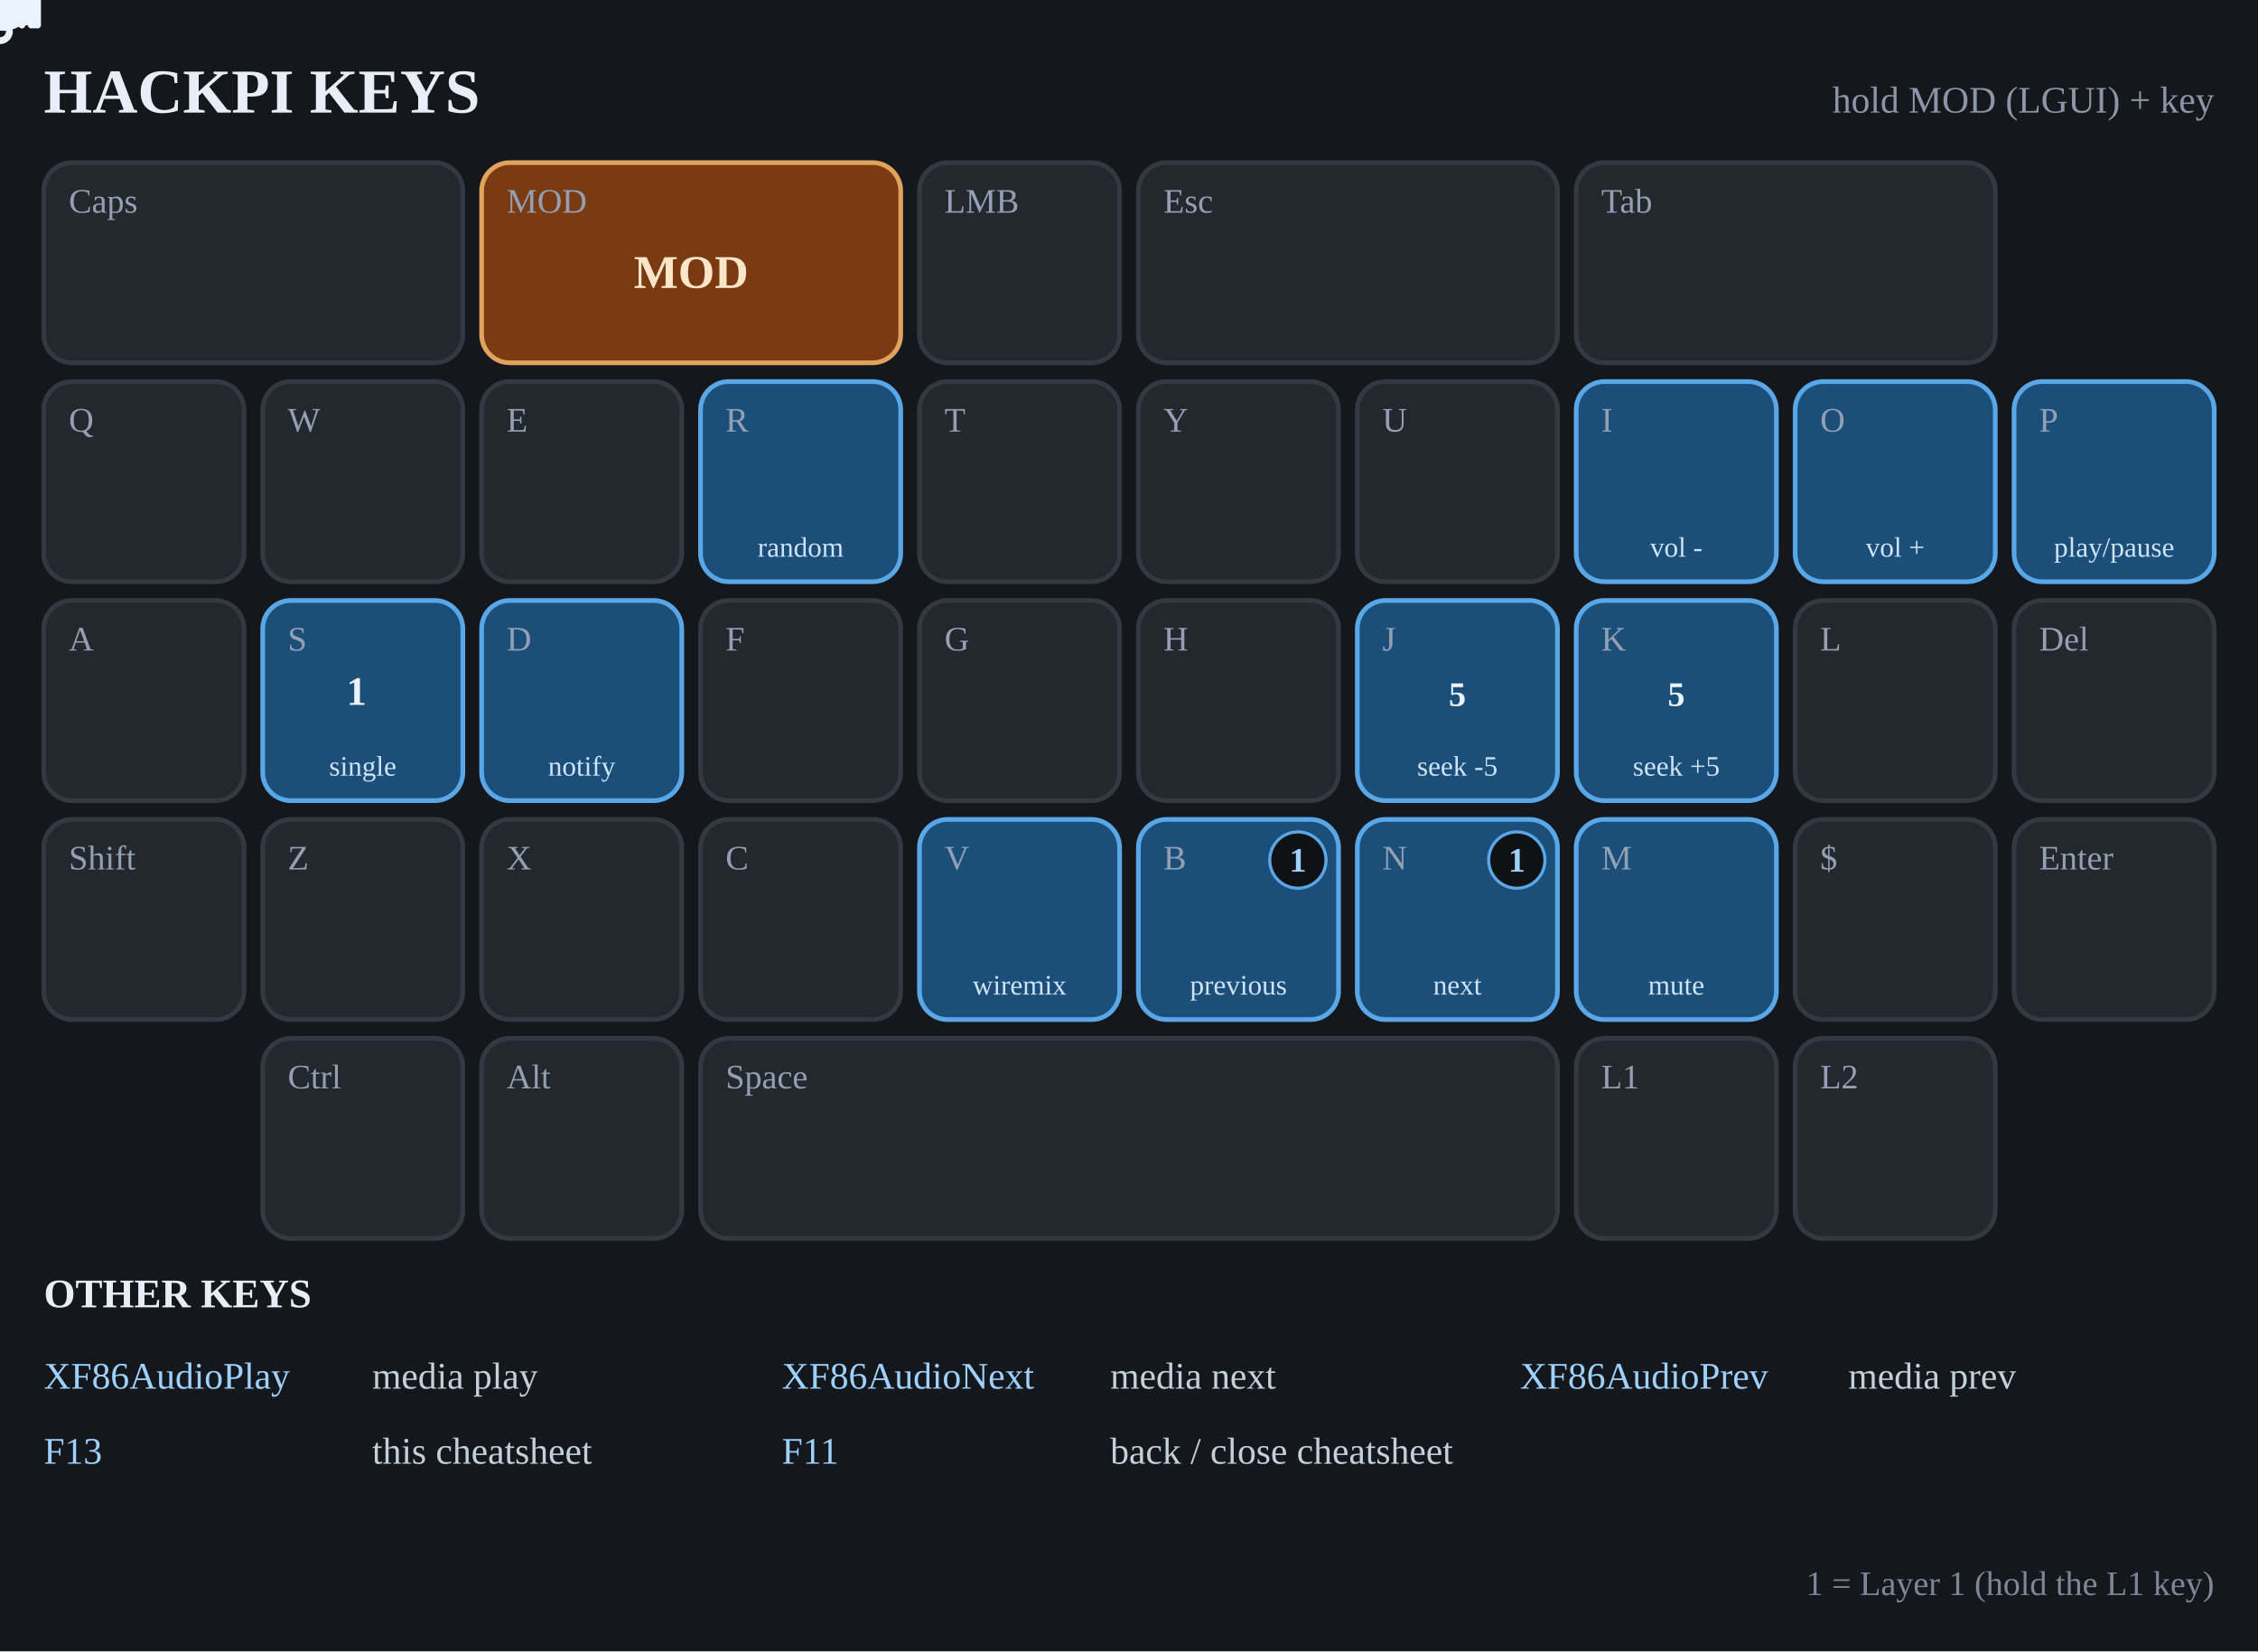
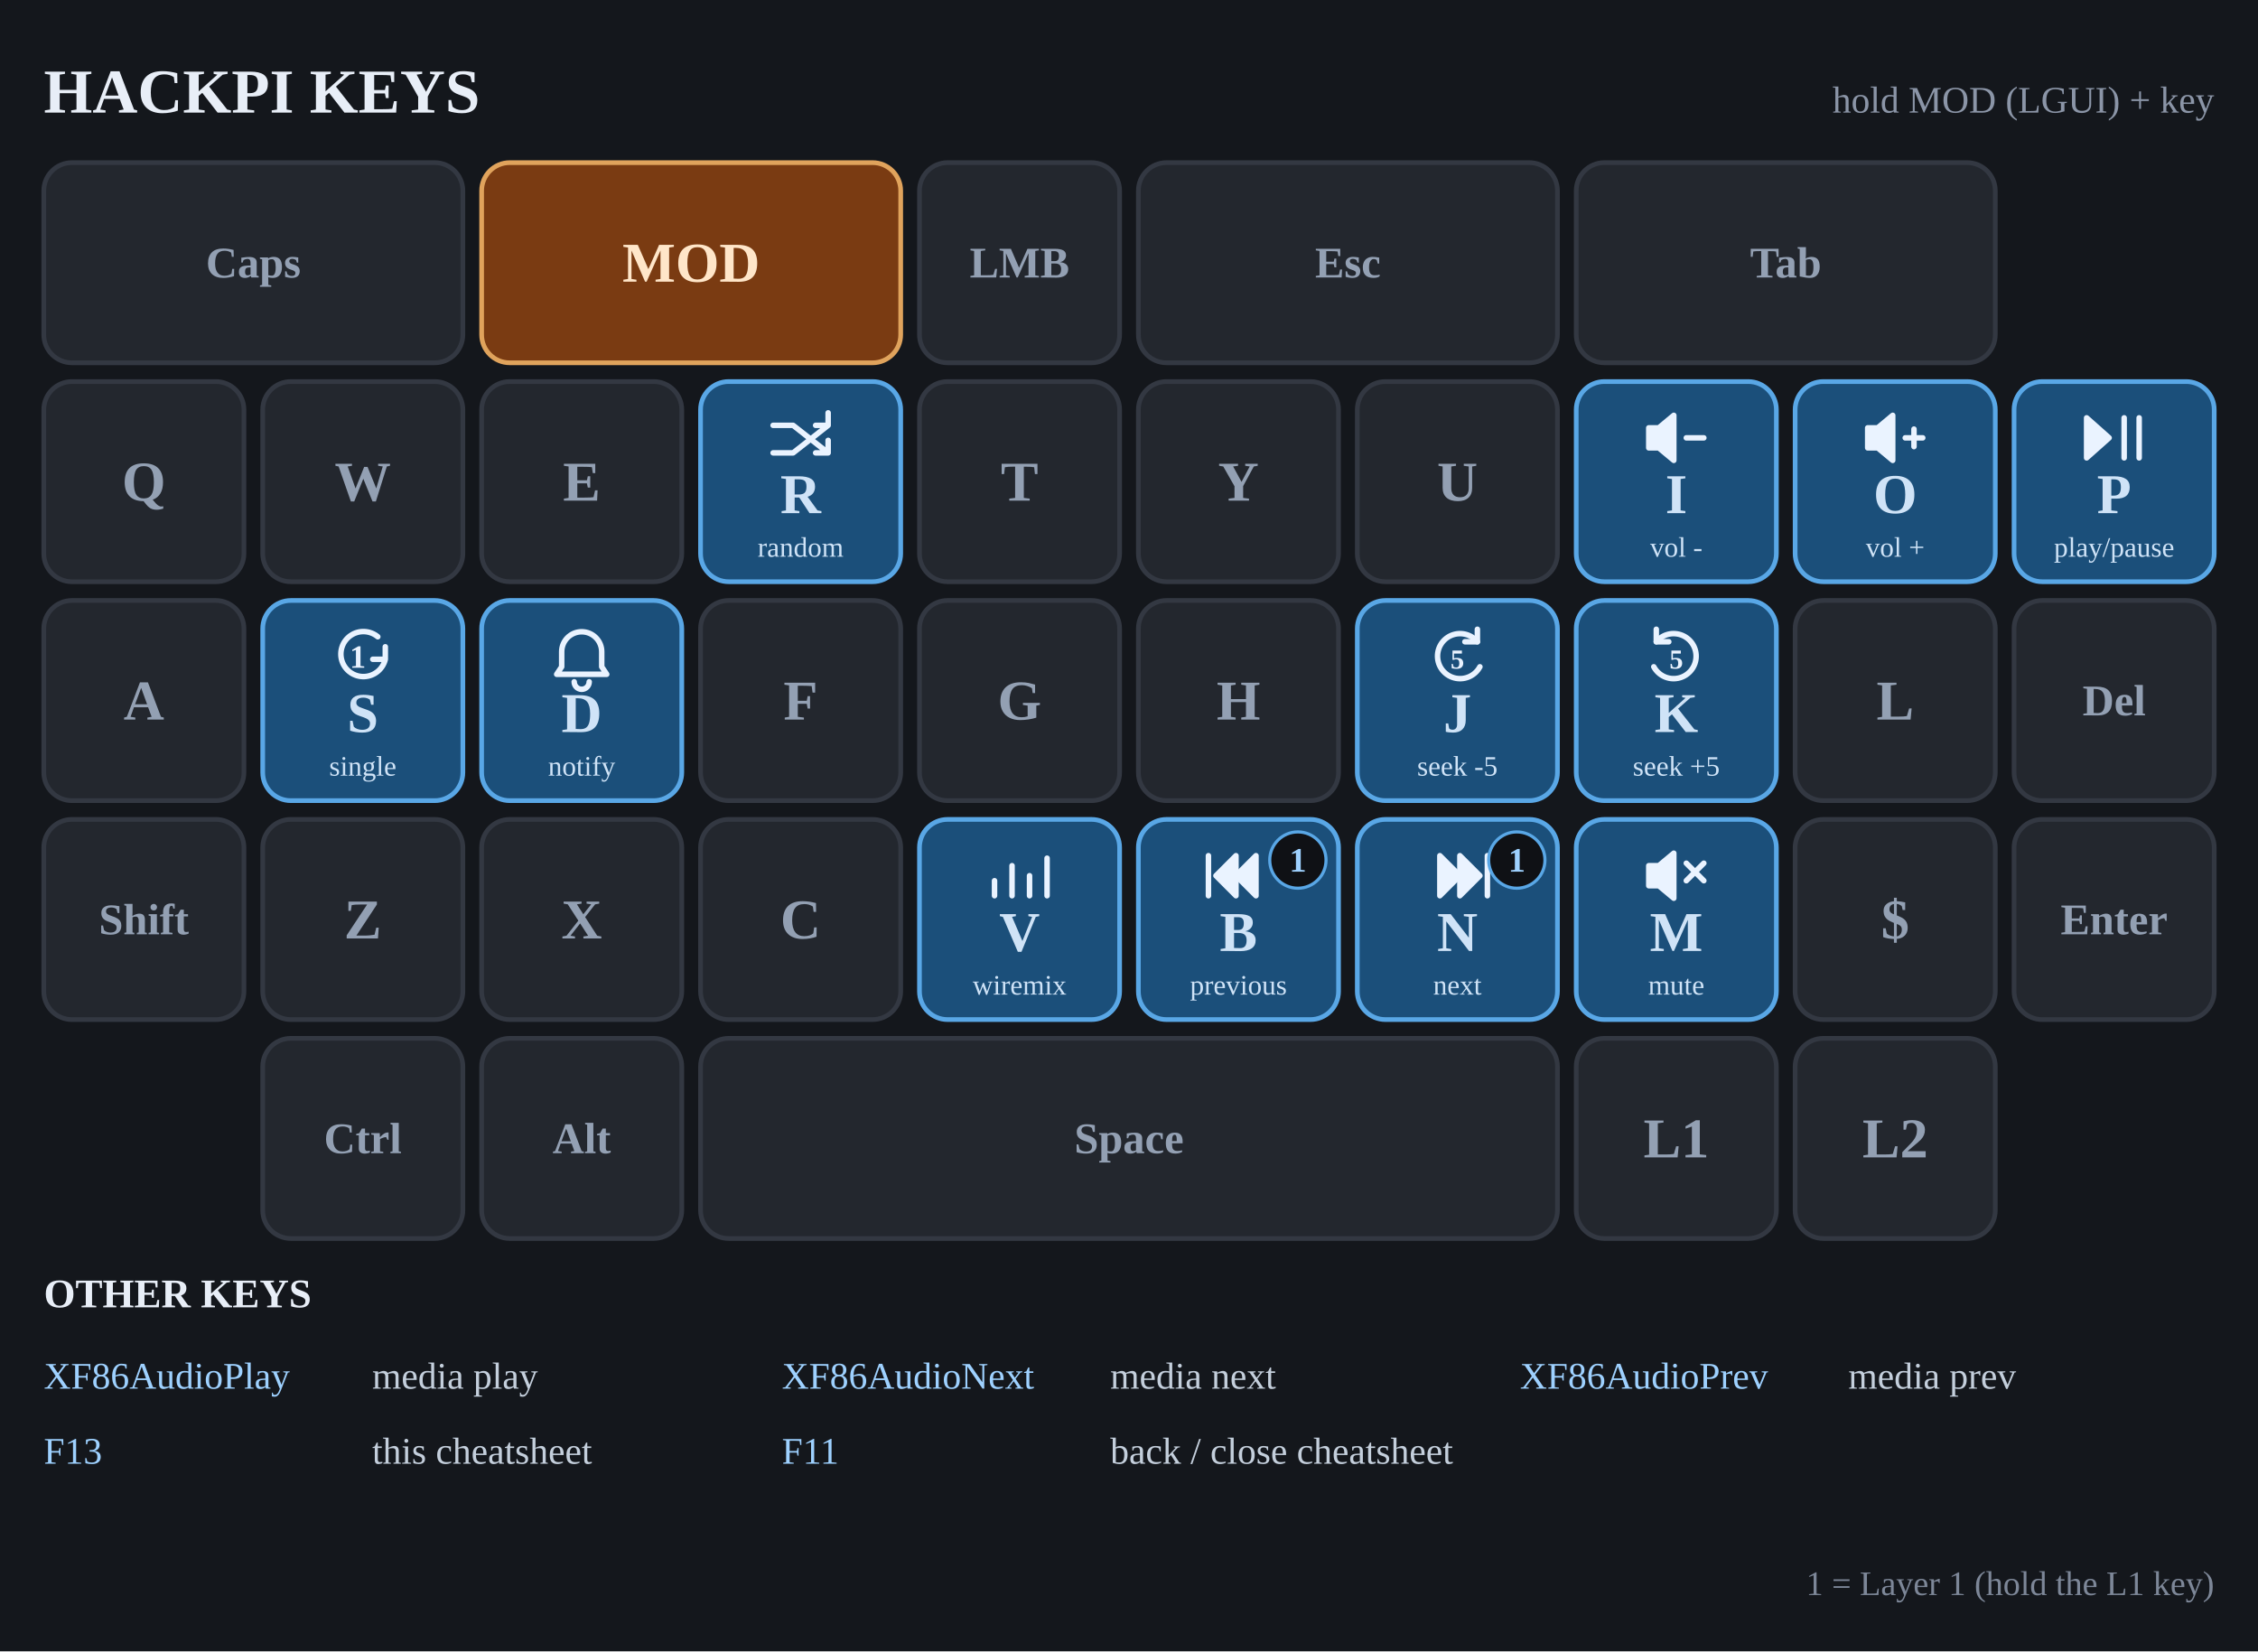
<svg xmlns="http://www.w3.org/2000/svg" width="722" height="528" viewBox="0 0 722 528">
  <rect width="722" height="528" fill="#14171c" />
  <text x="14" y="36" font-size="20" font-weight="bold" fill="#e8eef7">HACKPI KEYS</text>
  <text x="708" y="36" font-size="12" fill="#8b95a7" text-anchor="end">hold MOD (LGUI) + key</text>
  <rect x="14" y="52" width="134" height="64" rx="9" fill="#23272e" stroke="#333842" stroke-width="1.5" />
-   <text x="22" y="68" font-size="11" fill="#93a0b3">Caps</text>
+   <text x="81.0" y="84.0" font-size="14" font-weight="bold" fill="#93a0b3" text-anchor="middle" dominant-baseline="central">Caps</text>
  <rect x="154" y="52" width="134" height="64" rx="9" fill="#7a3b12" stroke="#e0a35c" stroke-width="1.5" />
-   <text x="162" y="68" font-size="11" fill="#93a0b3">MOD</text>
-   <text x="221.0" y="87.0" font-size="15" font-weight="bold" fill="#ffe6c9" text-anchor="middle" dominant-baseline="central">MOD</text>
+   <text x="221.0" y="84.0" font-size="18" font-weight="bold" fill="#ffe6c9" text-anchor="middle" dominant-baseline="central">MOD</text>
  <rect x="294" y="52" width="64" height="64" rx="9" fill="#23272e" stroke="#333842" stroke-width="1.5" />
-   <text x="302" y="68" font-size="11" fill="#93a0b3">LMB</text>
+   <text x="326.0" y="84.0" font-size="14" font-weight="bold" fill="#93a0b3" text-anchor="middle" dominant-baseline="central">LMB</text>
  <rect x="364" y="52" width="134" height="64" rx="9" fill="#23272e" stroke="#333842" stroke-width="1.5" />
-   <text x="372" y="68" font-size="11" fill="#93a0b3">Esc</text>
+   <text x="431.0" y="84.0" font-size="14" font-weight="bold" fill="#93a0b3" text-anchor="middle" dominant-baseline="central">Esc</text>
  <rect x="504" y="52" width="134" height="64" rx="9" fill="#23272e" stroke="#333842" stroke-width="1.5" />
-   <text x="512" y="68" font-size="11" fill="#93a0b3">Tab</text>
+   <text x="571.0" y="84.0" font-size="14" font-weight="bold" fill="#93a0b3" text-anchor="middle" dominant-baseline="central">Tab</text>
  <rect x="14" y="122" width="64" height="64" rx="9" fill="#23272e" stroke="#333842" stroke-width="1.5" />
-   <text x="22" y="138" font-size="11" fill="#93a0b3">Q</text>
+   <text x="46.0" y="154.0" font-size="18" font-weight="bold" fill="#93a0b3" text-anchor="middle" dominant-baseline="central">Q</text>
  <rect x="84" y="122" width="64" height="64" rx="9" fill="#23272e" stroke="#333842" stroke-width="1.5" />
-   <text x="92" y="138" font-size="11" fill="#93a0b3">W</text>
+   <text x="116.0" y="154.0" font-size="18" font-weight="bold" fill="#93a0b3" text-anchor="middle" dominant-baseline="central">W</text>
  <rect x="154" y="122" width="64" height="64" rx="9" fill="#23272e" stroke="#333842" stroke-width="1.5" />
-   <text x="162" y="138" font-size="11" fill="#93a0b3">E</text>
+   <text x="186.0" y="154.0" font-size="18" font-weight="bold" fill="#93a0b3" text-anchor="middle" dominant-baseline="central">E</text>
  <rect x="224" y="122" width="64" height="64" rx="9" fill="#1b4f7a" stroke="#59a7e6" stroke-width="1.5" />
-   <text x="232" y="138" font-size="11" fill="#93a0b3">R</text>
-   <path d="M -11,-5 L -3,-5 L 11,6 M 6,6 L 11,6 L 11,1" fill="none" stroke="#eaf3ff" stroke-width="2.2" stroke-linecap="round" stroke-linejoin="round" />
-   <path d="M -11,6 L -3,6 L 11,-5 M 6,-5 L 11,-5 L 11,-10" fill="none" stroke="#eaf3ff" stroke-width="2.2" stroke-linecap="round" stroke-linejoin="round" />
+   <g transform="translate(256.0,140) scale(0.8)">
+     <path d="M -11,-5 L -3,-5 L 11,6 M 6,6 L 11,6 L 11,1" fill="none" stroke="#eaf3ff" stroke-width="2.2" stroke-linecap="round" stroke-linejoin="round" />
+     <path d="M -11,6 L -3,6 L 11,-5 M 6,-5 L 11,-5 L 11,-10" fill="none" stroke="#eaf3ff" stroke-width="2.2" stroke-linecap="round" stroke-linejoin="round" />
+   </g>
  <text x="256.0" y="178" font-size="9" fill="#cfe3f7" text-anchor="middle">random</text>
+   <text x="256.0" y="158.0" font-size="18" font-weight="bold" fill="#cfe3f7" text-anchor="middle" dominant-baseline="central">R</text>
  <rect x="294" y="122" width="64" height="64" rx="9" fill="#23272e" stroke="#333842" stroke-width="1.5" />
-   <text x="302" y="138" font-size="11" fill="#93a0b3">T</text>
+   <text x="326.0" y="154.0" font-size="18" font-weight="bold" fill="#93a0b3" text-anchor="middle" dominant-baseline="central">T</text>
  <rect x="364" y="122" width="64" height="64" rx="9" fill="#23272e" stroke="#333842" stroke-width="1.5" />
-   <text x="372" y="138" font-size="11" fill="#93a0b3">Y</text>
+   <text x="396.0" y="154.0" font-size="18" font-weight="bold" fill="#93a0b3" text-anchor="middle" dominant-baseline="central">Y</text>
  <rect x="434" y="122" width="64" height="64" rx="9" fill="#23272e" stroke="#333842" stroke-width="1.5" />
-   <text x="442" y="138" font-size="11" fill="#93a0b3">U</text>
+   <text x="466.0" y="154.0" font-size="18" font-weight="bold" fill="#93a0b3" text-anchor="middle" dominant-baseline="central">U</text>
  <rect x="504" y="122" width="64" height="64" rx="9" fill="#1b4f7a" stroke="#59a7e6" stroke-width="1.5" />
-   <text x="512" y="138" font-size="11" fill="#93a0b3">I</text>
-   <path d="M -11,-4 L -7,-4 L -1,-9 L -1,9 L -7,4 L -11,4 Z" fill="#eaf3ff" stroke="#eaf3ff" stroke-width="2.2" stroke-linecap="round" stroke-linejoin="round" />
-   <path d="M 4,0 L 11,0" fill="none" stroke="#eaf3ff" stroke-width="2.2" stroke-linecap="round" stroke-linejoin="round" />
+   <g transform="translate(536.0,140) scale(0.8)">
+     <path d="M -11,-4 L -7,-4 L -1,-9 L -1,9 L -7,4 L -11,4 Z" fill="#eaf3ff" stroke="#eaf3ff" stroke-width="2.2" stroke-linecap="round" stroke-linejoin="round" />
+     <path d="M 4,0 L 11,0" fill="none" stroke="#eaf3ff" stroke-width="2.2" stroke-linecap="round" stroke-linejoin="round" />
+   </g>
  <text x="536.0" y="178" font-size="9" fill="#cfe3f7" text-anchor="middle">vol -</text>
+   <text x="536.0" y="158.0" font-size="18" font-weight="bold" fill="#cfe3f7" text-anchor="middle" dominant-baseline="central">I</text>
  <rect x="574" y="122" width="64" height="64" rx="9" fill="#1b4f7a" stroke="#59a7e6" stroke-width="1.5" />
-   <text x="582" y="138" font-size="11" fill="#93a0b3">O</text>
-   <path d="M -11,-4 L -7,-4 L -1,-9 L -1,9 L -7,4 L -11,4 Z" fill="#eaf3ff" stroke="#eaf3ff" stroke-width="2.2" stroke-linecap="round" stroke-linejoin="round" />
-   <path d="M 4,0 L 11,0 M 7.5,-3.5 L 7.5,3.5" fill="none" stroke="#eaf3ff" stroke-width="2.2" stroke-linecap="round" stroke-linejoin="round" />
+   <g transform="translate(606.0,140) scale(0.8)">
+     <path d="M -11,-4 L -7,-4 L -1,-9 L -1,9 L -7,4 L -11,4 Z" fill="#eaf3ff" stroke="#eaf3ff" stroke-width="2.2" stroke-linecap="round" stroke-linejoin="round" />
+     <path d="M 4,0 L 11,0 M 7.5,-3.5 L 7.5,3.5" fill="none" stroke="#eaf3ff" stroke-width="2.2" stroke-linecap="round" stroke-linejoin="round" />
+   </g>
  <text x="606.0" y="178" font-size="9" fill="#cfe3f7" text-anchor="middle">vol +</text>
+   <text x="606.0" y="158.0" font-size="18" font-weight="bold" fill="#cfe3f7" text-anchor="middle" dominant-baseline="central">O</text>
  <rect x="644" y="122" width="64" height="64" rx="9" fill="#1b4f7a" stroke="#59a7e6" stroke-width="1.5" />
-   <text x="652" y="138" font-size="11" fill="#93a0b3">P</text>
-   <path d="M -11,-8 L -2,0 L -11,8 Z" fill="#eaf3ff" stroke="#eaf3ff" stroke-width="2.2" stroke-linecap="round" stroke-linejoin="round" />
-   <path d="M 4,-8 L 4,8 M 10,-8 L 10,8" fill="none" stroke="#eaf3ff" stroke-width="2.2" stroke-linecap="round" stroke-linejoin="round" />
+   <g transform="translate(676.0,140) scale(0.8)">
+     <path d="M -11,-8 L -2,0 L -11,8 Z" fill="#eaf3ff" stroke="#eaf3ff" stroke-width="2.2" stroke-linecap="round" stroke-linejoin="round" />
+     <path d="M 4,-8 L 4,8 M 10,-8 L 10,8" fill="none" stroke="#eaf3ff" stroke-width="2.2" stroke-linecap="round" stroke-linejoin="round" />
+   </g>
  <text x="676.0" y="178" font-size="9" fill="#cfe3f7" text-anchor="middle">play/pause</text>
+   <text x="676.0" y="158.0" font-size="18" font-weight="bold" fill="#cfe3f7" text-anchor="middle" dominant-baseline="central">P</text>
  <rect x="14" y="192" width="64" height="64" rx="9" fill="#23272e" stroke="#333842" stroke-width="1.5" />
-   <text x="22" y="208" font-size="11" fill="#93a0b3">A</text>
+   <text x="46.0" y="224.0" font-size="18" font-weight="bold" fill="#93a0b3" text-anchor="middle" dominant-baseline="central">A</text>
  <rect x="84" y="192" width="64" height="64" rx="9" fill="#1b4f7a" stroke="#59a7e6" stroke-width="1.5" />
-   <text x="92" y="208" font-size="11" fill="#93a0b3">S</text>
-   <path d="M 6,-8 A 9,9 0 1 0 9,1 M 9,-4 L 9,1 L 4,1" fill="none" stroke="#eaf3ff" stroke-width="2.2" stroke-linecap="round" stroke-linejoin="round" />
-   <text x="114.0" y="221.0" font-size="13" font-weight="bold" fill="#eaf3ff" text-anchor="middle" dominant-baseline="central">1</text>
+   <g transform="translate(116.0,210) scale(0.8)">
+     <path d="M 6,-8 A 9,9 0 1 0 9,1 M 9,-4 L 9,1 L 4,1" fill="none" stroke="#eaf3ff" stroke-width="2.2" stroke-linecap="round" stroke-linejoin="round" />
+     <text x="-2" y="0" font-size="13" font-weight="bold" fill="#eaf3ff" text-anchor="middle" dominant-baseline="central">1</text>
+   </g>
  <text x="116.0" y="248" font-size="9" fill="#cfe3f7" text-anchor="middle">single</text>
+   <text x="116.0" y="228.0" font-size="18" font-weight="bold" fill="#cfe3f7" text-anchor="middle" dominant-baseline="central">S</text>
  <rect x="154" y="192" width="64" height="64" rx="9" fill="#1b4f7a" stroke="#59a7e6" stroke-width="1.5" />
-   <text x="162" y="208" font-size="11" fill="#93a0b3">D</text>
-   <path d="M -8,4 L -8,-2 A 8,8 0 0 1 8,-2 L 8,4 L 10,7 L -10,7 Z" fill="none" stroke="#eaf3ff" stroke-width="2.2" stroke-linecap="round" stroke-linejoin="round" />
-   <path d="M -3,10 A 3,3 0 0 0 3,10" fill="none" stroke="#eaf3ff" stroke-width="2.2" stroke-linecap="round" stroke-linejoin="round" />
+   <g transform="translate(186.0,210) scale(0.8)">
+     <path d="M -8,4 L -8,-2 A 8,8 0 0 1 8,-2 L 8,4 L 10,7 L -10,7 Z" fill="none" stroke="#eaf3ff" stroke-width="2.2" stroke-linecap="round" stroke-linejoin="round" />
+     <path d="M -3,10 A 3,3 0 0 0 3,10" fill="none" stroke="#eaf3ff" stroke-width="2.2" stroke-linecap="round" stroke-linejoin="round" />
+   </g>
  <text x="186.0" y="248" font-size="9" fill="#cfe3f7" text-anchor="middle">notify</text>
+   <text x="186.0" y="228.0" font-size="18" font-weight="bold" fill="#cfe3f7" text-anchor="middle" dominant-baseline="central">D</text>
  <rect x="224" y="192" width="64" height="64" rx="9" fill="#23272e" stroke="#333842" stroke-width="1.5" />
-   <text x="232" y="208" font-size="11" fill="#93a0b3">F</text>
+   <text x="256.0" y="224.0" font-size="18" font-weight="bold" fill="#93a0b3" text-anchor="middle" dominant-baseline="central">F</text>
  <rect x="294" y="192" width="64" height="64" rx="9" fill="#23272e" stroke="#333842" stroke-width="1.5" />
-   <text x="302" y="208" font-size="11" fill="#93a0b3">G</text>
+   <text x="326.0" y="224.0" font-size="18" font-weight="bold" fill="#93a0b3" text-anchor="middle" dominant-baseline="central">G</text>
  <rect x="364" y="192" width="64" height="64" rx="9" fill="#23272e" stroke="#333842" stroke-width="1.5" />
-   <text x="372" y="208" font-size="11" fill="#93a0b3">H</text>
+   <text x="396.0" y="224.0" font-size="18" font-weight="bold" fill="#93a0b3" text-anchor="middle" dominant-baseline="central">H</text>
  <rect x="434" y="192" width="64" height="64" rx="9" fill="#1b4f7a" stroke="#59a7e6" stroke-width="1.5" />
-   <text x="442" y="208" font-size="11" fill="#93a0b3">J</text>
-   <path d="M 8,-6 A 9,9 0 1 0 9,4" fill="none" stroke="#eaf3ff" stroke-width="2.2" stroke-linecap="round" stroke-linejoin="round" />
-   <path d="M 8,-11 L 8,-6 L 3,-6" fill="none" stroke="#eaf3ff" stroke-width="2.2" stroke-linecap="round" stroke-linejoin="round" />
-   <text x="466.0" y="222.0" font-size="11" font-weight="bold" fill="#eaf3ff" text-anchor="middle" dominant-baseline="central">5</text>
+   <g transform="translate(466.0,210) scale(0.8)">
+     <path d="M 8,-6 A 9,9 0 1 0 9,4" fill="none" stroke="#eaf3ff" stroke-width="2.2" stroke-linecap="round" stroke-linejoin="round" />
+     <path d="M 8,-11 L 8,-6 L 3,-6" fill="none" stroke="#eaf3ff" stroke-width="2.2" stroke-linecap="round" stroke-linejoin="round" />
+     <text x="0" y="1" font-size="11" font-weight="bold" fill="#eaf3ff" text-anchor="middle" dominant-baseline="central">5</text>
+   </g>
  <text x="466.0" y="248" font-size="9" fill="#cfe3f7" text-anchor="middle">seek -5</text>
+   <text x="466.0" y="228.0" font-size="18" font-weight="bold" fill="#cfe3f7" text-anchor="middle" dominant-baseline="central">J</text>
  <rect x="504" y="192" width="64" height="64" rx="9" fill="#1b4f7a" stroke="#59a7e6" stroke-width="1.5" />
-   <text x="512" y="208" font-size="11" fill="#93a0b3">K</text>
-   <path d="M -8,-6 A 9,9 0 1 1 -9,4" fill="none" stroke="#eaf3ff" stroke-width="2.2" stroke-linecap="round" stroke-linejoin="round" />
-   <path d="M -8,-11 L -8,-6 L -3,-6" fill="none" stroke="#eaf3ff" stroke-width="2.2" stroke-linecap="round" stroke-linejoin="round" />
-   <text x="536.0" y="222.0" font-size="11" font-weight="bold" fill="#eaf3ff" text-anchor="middle" dominant-baseline="central">5</text>
+   <g transform="translate(536.0,210) scale(0.8)">
+     <path d="M -8,-6 A 9,9 0 1 1 -9,4" fill="none" stroke="#eaf3ff" stroke-width="2.2" stroke-linecap="round" stroke-linejoin="round" />
+     <path d="M -8,-11 L -8,-6 L -3,-6" fill="none" stroke="#eaf3ff" stroke-width="2.2" stroke-linecap="round" stroke-linejoin="round" />
+     <text x="0" y="1" font-size="11" font-weight="bold" fill="#eaf3ff" text-anchor="middle" dominant-baseline="central">5</text>
+   </g>
  <text x="536.0" y="248" font-size="9" fill="#cfe3f7" text-anchor="middle">seek +5</text>
+   <text x="536.0" y="228.0" font-size="18" font-weight="bold" fill="#cfe3f7" text-anchor="middle" dominant-baseline="central">K</text>
  <rect x="574" y="192" width="64" height="64" rx="9" fill="#23272e" stroke="#333842" stroke-width="1.5" />
-   <text x="582" y="208" font-size="11" fill="#93a0b3">L</text>
+   <text x="606.0" y="224.0" font-size="18" font-weight="bold" fill="#93a0b3" text-anchor="middle" dominant-baseline="central">L</text>
  <rect x="644" y="192" width="64" height="64" rx="9" fill="#23272e" stroke="#333842" stroke-width="1.5" />
-   <text x="652" y="208" font-size="11" fill="#93a0b3">Del</text>
+   <text x="676.0" y="224.0" font-size="14" font-weight="bold" fill="#93a0b3" text-anchor="middle" dominant-baseline="central">Del</text>
  <rect x="14" y="262" width="64" height="64" rx="9" fill="#23272e" stroke="#333842" stroke-width="1.5" />
-   <text x="22" y="278" font-size="11" fill="#93a0b3">Shift</text>
+   <text x="46.0" y="294.0" font-size="14" font-weight="bold" fill="#93a0b3" text-anchor="middle" dominant-baseline="central">Shift</text>
  <rect x="84" y="262" width="64" height="64" rx="9" fill="#23272e" stroke="#333842" stroke-width="1.5" />
-   <text x="92" y="278" font-size="11" fill="#93a0b3">Z</text>
+   <text x="116.0" y="294.0" font-size="18" font-weight="bold" fill="#93a0b3" text-anchor="middle" dominant-baseline="central">Z</text>
  <rect x="154" y="262" width="64" height="64" rx="9" fill="#23272e" stroke="#333842" stroke-width="1.5" />
-   <text x="162" y="278" font-size="11" fill="#93a0b3">X</text>
+   <text x="186.0" y="294.0" font-size="18" font-weight="bold" fill="#93a0b3" text-anchor="middle" dominant-baseline="central">X</text>
  <rect x="224" y="262" width="64" height="64" rx="9" fill="#23272e" stroke="#333842" stroke-width="1.5" />
-   <text x="232" y="278" font-size="11" fill="#93a0b3">C</text>
+   <text x="256.0" y="294.0" font-size="18" font-weight="bold" fill="#93a0b3" text-anchor="middle" dominant-baseline="central">C</text>
  <rect x="294" y="262" width="64" height="64" rx="9" fill="#1b4f7a" stroke="#59a7e6" stroke-width="1.5" />
-   <text x="302" y="278" font-size="11" fill="#93a0b3">V</text>
-   <path d="M -10,8 L -10,2" fill="none" stroke="#eaf3ff" stroke-width="2.2" stroke-linecap="round" stroke-linejoin="round" />
-   <path d="M -3,8 L -3,-4" fill="none" stroke="#eaf3ff" stroke-width="2.2" stroke-linecap="round" stroke-linejoin="round" />
-   <path d="M 4,8 L 4,0" fill="none" stroke="#eaf3ff" stroke-width="2.2" stroke-linecap="round" stroke-linejoin="round" />
-   <path d="M 11,8 L 11,-7" fill="none" stroke="#eaf3ff" stroke-width="2.2" stroke-linecap="round" stroke-linejoin="round" />
+   <g transform="translate(326.0,280) scale(0.8)">
+     <path d="M -10,8 L -10,2" fill="none" stroke="#eaf3ff" stroke-width="2.2" stroke-linecap="round" stroke-linejoin="round" />
+     <path d="M -3,8 L -3,-4" fill="none" stroke="#eaf3ff" stroke-width="2.2" stroke-linecap="round" stroke-linejoin="round" />
+     <path d="M 4,8 L 4,0" fill="none" stroke="#eaf3ff" stroke-width="2.2" stroke-linecap="round" stroke-linejoin="round" />
+     <path d="M 11,8 L 11,-7" fill="none" stroke="#eaf3ff" stroke-width="2.2" stroke-linecap="round" stroke-linejoin="round" />
+   </g>
  <text x="326.0" y="318" font-size="9" fill="#cfe3f7" text-anchor="middle">wiremix</text>
+   <text x="326.0" y="298.0" font-size="18" font-weight="bold" fill="#cfe3f7" text-anchor="middle" dominant-baseline="central">V</text>
  <rect x="364" y="262" width="64" height="64" rx="9" fill="#1b4f7a" stroke="#59a7e6" stroke-width="1.5" />
-   <text x="372" y="278" font-size="11" fill="#93a0b3">B</text>
-   <path d="M -12,-8 L -12,8" fill="none" stroke="#eaf3ff" stroke-width="2.2" stroke-linecap="round" stroke-linejoin="round" />
-   <path d="M -9,0 L -1,-8 L -1,8 Z" fill="#eaf3ff" stroke="#eaf3ff" stroke-width="2.2" stroke-linecap="round" stroke-linejoin="round" />
-   <path d="M -1,0 L 7,-8 L 7,8 Z" fill="#eaf3ff" stroke="#eaf3ff" stroke-width="2.2" stroke-linecap="round" stroke-linejoin="round" />
+   <g transform="translate(396.0,280) scale(0.8)">
+     <path d="M -12,-8 L -12,8" fill="none" stroke="#eaf3ff" stroke-width="2.2" stroke-linecap="round" stroke-linejoin="round" />
+     <path d="M -9,0 L -1,-8 L -1,8 Z" fill="#eaf3ff" stroke="#eaf3ff" stroke-width="2.2" stroke-linecap="round" stroke-linejoin="round" />
+     <path d="M -1,0 L 7,-8 L 7,8 Z" fill="#eaf3ff" stroke="#eaf3ff" stroke-width="2.2" stroke-linecap="round" stroke-linejoin="round" />
+   </g>
  <text x="396.0" y="318" font-size="9" fill="#cfe3f7" text-anchor="middle">previous</text>
  <circle cx="415" cy="275" r="9" fill="#0f1115" stroke="#59a7e6" />
  <text x="415" y="275" font-size="11" font-weight="bold" fill="#9ed1ff" text-anchor="middle" dominant-baseline="central">1</text>
+   <text x="396.0" y="298.0" font-size="18" font-weight="bold" fill="#cfe3f7" text-anchor="middle" dominant-baseline="central">B</text>
  <rect x="434" y="262" width="64" height="64" rx="9" fill="#1b4f7a" stroke="#59a7e6" stroke-width="1.5" />
-   <text x="442" y="278" font-size="11" fill="#93a0b3">N</text>
-   <path d="M 12,-8 L 12,8" fill="none" stroke="#eaf3ff" stroke-width="2.2" stroke-linecap="round" stroke-linejoin="round" />
-   <path d="M 9,0 L 1,-8 L 1,8 Z" fill="#eaf3ff" stroke="#eaf3ff" stroke-width="2.2" stroke-linecap="round" stroke-linejoin="round" />
-   <path d="M 1,0 L -7,-8 L -7,8 Z" fill="#eaf3ff" stroke="#eaf3ff" stroke-width="2.2" stroke-linecap="round" stroke-linejoin="round" />
+   <g transform="translate(466.0,280) scale(0.8)">
+     <path d="M 12,-8 L 12,8" fill="none" stroke="#eaf3ff" stroke-width="2.2" stroke-linecap="round" stroke-linejoin="round" />
+     <path d="M 9,0 L 1,-8 L 1,8 Z" fill="#eaf3ff" stroke="#eaf3ff" stroke-width="2.2" stroke-linecap="round" stroke-linejoin="round" />
+     <path d="M 1,0 L -7,-8 L -7,8 Z" fill="#eaf3ff" stroke="#eaf3ff" stroke-width="2.2" stroke-linecap="round" stroke-linejoin="round" />
+   </g>
  <text x="466.0" y="318" font-size="9" fill="#cfe3f7" text-anchor="middle">next</text>
  <circle cx="485" cy="275" r="9" fill="#0f1115" stroke="#59a7e6" />
  <text x="485" y="275" font-size="11" font-weight="bold" fill="#9ed1ff" text-anchor="middle" dominant-baseline="central">1</text>
+   <text x="466.0" y="298.0" font-size="18" font-weight="bold" fill="#cfe3f7" text-anchor="middle" dominant-baseline="central">N</text>
  <rect x="504" y="262" width="64" height="64" rx="9" fill="#1b4f7a" stroke="#59a7e6" stroke-width="1.5" />
-   <text x="512" y="278" font-size="11" fill="#93a0b3">M</text>
-   <path d="M -11,-4 L -7,-4 L -1,-9 L -1,9 L -7,4 L -11,4 Z" fill="#eaf3ff" stroke="#eaf3ff" stroke-width="2.2" stroke-linecap="round" stroke-linejoin="round" />
-   <path d="M 4,-5 L 11,2 M 11,-5 L 4,2" fill="none" stroke="#eaf3ff" stroke-width="2.2" stroke-linecap="round" stroke-linejoin="round" />
+   <g transform="translate(536.0,280) scale(0.8)">
+     <path d="M -11,-4 L -7,-4 L -1,-9 L -1,9 L -7,4 L -11,4 Z" fill="#eaf3ff" stroke="#eaf3ff" stroke-width="2.2" stroke-linecap="round" stroke-linejoin="round" />
+     <path d="M 4,-5 L 11,2 M 11,-5 L 4,2" fill="none" stroke="#eaf3ff" stroke-width="2.2" stroke-linecap="round" stroke-linejoin="round" />
+   </g>
  <text x="536.0" y="318" font-size="9" fill="#cfe3f7" text-anchor="middle">mute</text>
+   <text x="536.0" y="298.0" font-size="18" font-weight="bold" fill="#cfe3f7" text-anchor="middle" dominant-baseline="central">M</text>
  <rect x="574" y="262" width="64" height="64" rx="9" fill="#23272e" stroke="#333842" stroke-width="1.5" />
-   <text x="582" y="278" font-size="11" fill="#93a0b3">$</text>
+   <text x="606.0" y="294.0" font-size="18" font-weight="bold" fill="#93a0b3" text-anchor="middle" dominant-baseline="central">$</text>
  <rect x="644" y="262" width="64" height="64" rx="9" fill="#23272e" stroke="#333842" stroke-width="1.5" />
-   <text x="652" y="278" font-size="11" fill="#93a0b3">Enter</text>
+   <text x="676.0" y="294.0" font-size="14" font-weight="bold" fill="#93a0b3" text-anchor="middle" dominant-baseline="central">Enter</text>
  <rect x="84" y="332" width="64" height="64" rx="9" fill="#23272e" stroke="#333842" stroke-width="1.5" />
-   <text x="92" y="348" font-size="11" fill="#93a0b3">Ctrl</text>
+   <text x="116.0" y="364.0" font-size="14" font-weight="bold" fill="#93a0b3" text-anchor="middle" dominant-baseline="central">Ctrl</text>
  <rect x="154" y="332" width="64" height="64" rx="9" fill="#23272e" stroke="#333842" stroke-width="1.5" />
-   <text x="162" y="348" font-size="11" fill="#93a0b3">Alt</text>
+   <text x="186.0" y="364.0" font-size="14" font-weight="bold" fill="#93a0b3" text-anchor="middle" dominant-baseline="central">Alt</text>
  <rect x="224" y="332" width="274" height="64" rx="9" fill="#23272e" stroke="#333842" stroke-width="1.5" />
-   <text x="232" y="348" font-size="11" fill="#93a0b3">Space</text>
+   <text x="361.0" y="364.0" font-size="14" font-weight="bold" fill="#93a0b3" text-anchor="middle" dominant-baseline="central">Space</text>
  <rect x="504" y="332" width="64" height="64" rx="9" fill="#23272e" stroke="#333842" stroke-width="1.5" />
-   <text x="512" y="348" font-size="11" fill="#93a0b3">L1</text>
+   <text x="536.0" y="364.0" font-size="18" font-weight="bold" fill="#93a0b3" text-anchor="middle" dominant-baseline="central">L1</text>
  <rect x="574" y="332" width="64" height="64" rx="9" fill="#23272e" stroke="#333842" stroke-width="1.5" />
-   <text x="582" y="348" font-size="11" fill="#93a0b3">L2</text>
+   <text x="606.0" y="364.0" font-size="18" font-weight="bold" fill="#93a0b3" text-anchor="middle" dominant-baseline="central">L2</text>
  <text x="14" y="418" font-size="13" font-weight="bold" fill="#e8eef7">OTHER KEYS</text>
  <text x="14" y="444" font-size="12" fill="#9ed1ff">XF86AudioPlay</text>
  <text x="119" y="444" font-size="12" fill="#c4cfdc">media play</text>
  <text x="250" y="444" font-size="12" fill="#9ed1ff">XF86AudioNext</text>
  <text x="355" y="444" font-size="12" fill="#c4cfdc">media next</text>
  <text x="486" y="444" font-size="12" fill="#9ed1ff">XF86AudioPrev</text>
  <text x="591" y="444" font-size="12" fill="#c4cfdc">media prev</text>
  <text x="14" y="468" font-size="12" fill="#9ed1ff">F13</text>
  <text x="119" y="468" font-size="12" fill="#c4cfdc">this cheatsheet</text>
  <text x="250" y="468" font-size="12" fill="#9ed1ff">F11</text>
  <text x="355" y="468" font-size="12" fill="#c4cfdc">back / close cheatsheet</text>
  <text x="708" y="510" font-size="11" fill="#7d8798" text-anchor="end">1 = Layer 1 (hold the L1 key)</text>
</svg>
